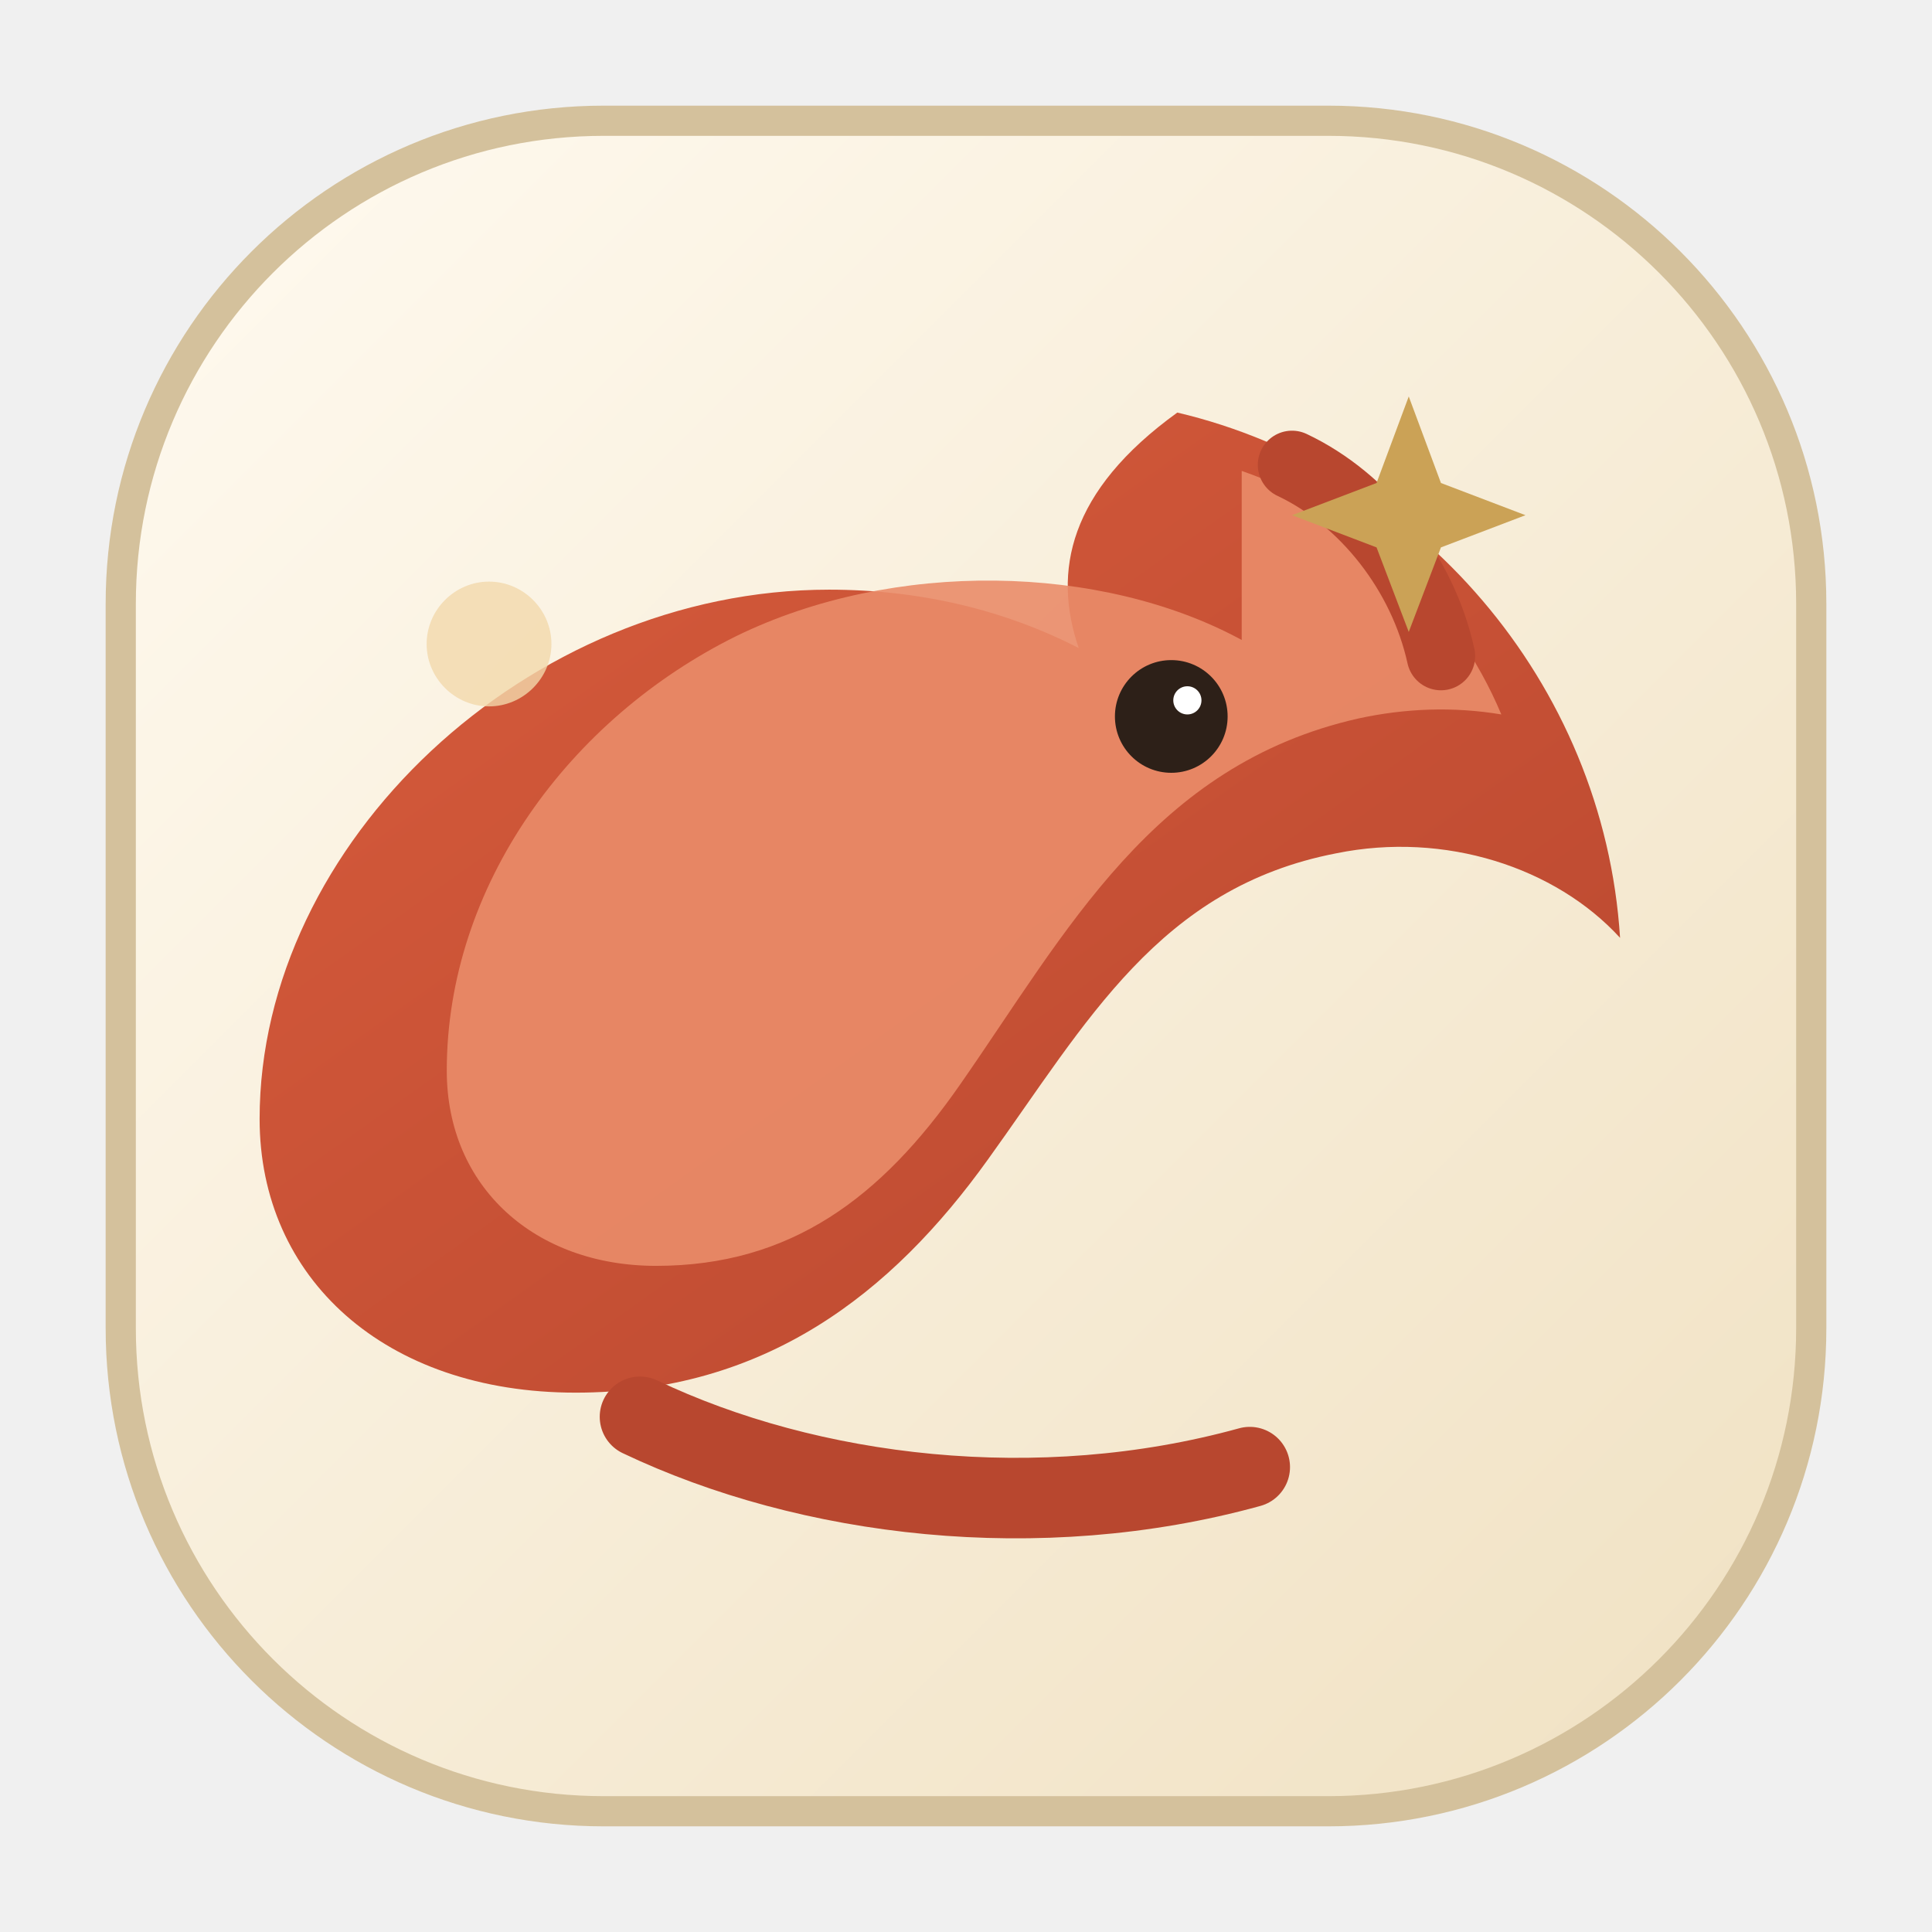
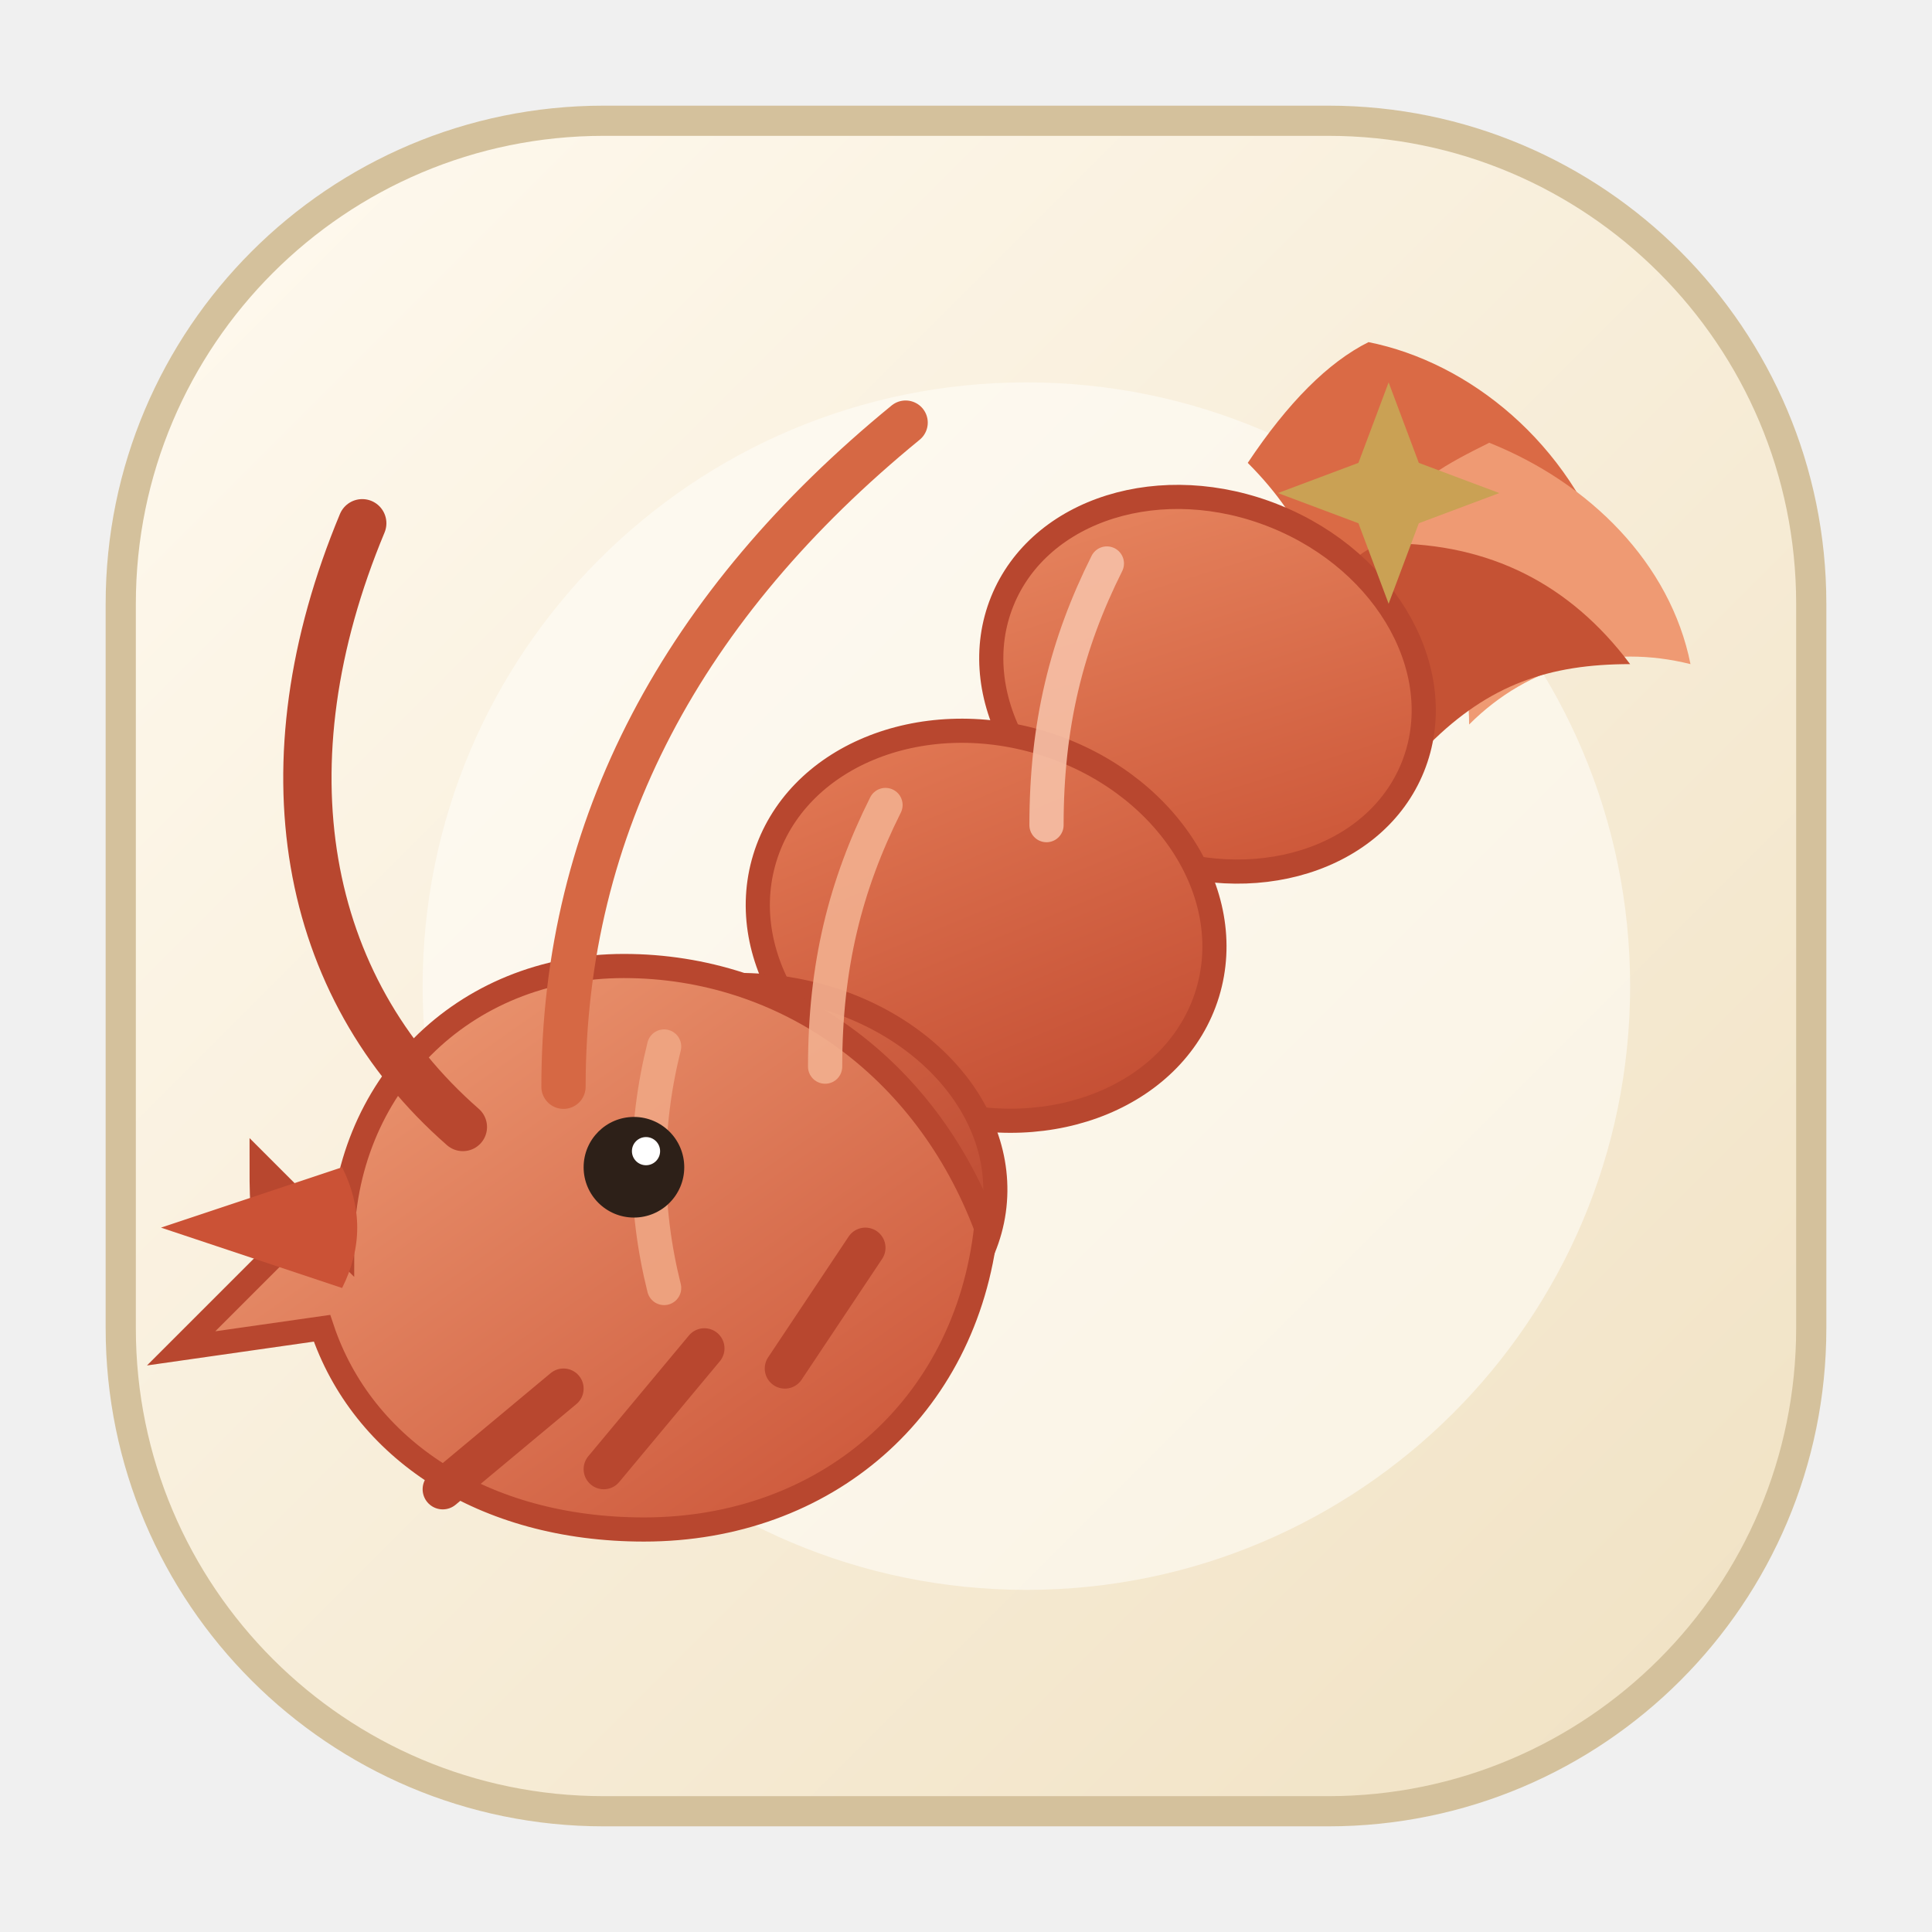
<svg xmlns="http://www.w3.org/2000/svg" viewBox="0 0 96 96" role="img" aria-labelledby="title desc">
  <defs>
-     <linearGradient id="shell" x1="0" y1="0" x2="1" y2="1">
-       <stop offset="0%" stop-color="#d85c3c" />
-       <stop offset="100%" stop-color="#b8472f" />
-     </linearGradient>
-     <linearGradient id="glow" x1="0" y1="0" x2="1" y2="1">
+     <linearGradient id="bg" x1="0" y1="0" x2="1" y2="1">
      <stop offset="0%" stop-color="#fffaf0" />
      <stop offset="100%" stop-color="#f0e1c2" />
    </linearGradient>
+     <linearGradient id="seg1" x1="0" y1="0" x2="1" y2="1">
+       <stop offset="0%" stop-color="#ea8b64" />
+       <stop offset="100%" stop-color="#c84f32" />
+     </linearGradient>
+     <linearGradient id="seg2" x1="0" y1="0" x2="1" y2="1">
+       <stop offset="0%" stop-color="#e67f59" />
+       <stop offset="100%" stop-color="#bf472e" />
+     </linearGradient>
+     <linearGradient id="seg3" x1="0" y1="0" x2="1" y2="1">
+       <stop offset="0%" stop-color="#de714d" />
+       <stop offset="100%" stop-color="#b5422d" />
+     </linearGradient>
+     <linearGradient id="head" x1="0" y1="0" x2="1" y2="1">
+       <stop offset="0%" stop-color="#f1a27b" />
+       <stop offset="100%" stop-color="#c95034" />
+     </linearGradient>
  </defs>
-   <rect x="6" y="6" width="84" height="84" rx="24" fill="url(#glow)" stroke="#d4c19c" stroke-width="1.5" />
-   <path d="M58.5 20.5c11.9 2.8 21.2 13.4 22 26.1-3.2-3.5-8.7-5.3-14.1-4.2-8.8 1.7-12.4 8.4-17.3 15.2-4.8 6.7-11.1 11.6-20.5 11.6-9.5 0-15.7-5.7-15.7-13.6 0-13.7 13.3-26.3 28.3-26.3 4.5 0 8.7 1 12.4 2.9-1.3-3.8-0.5-7.8 4.9-11.7Z" fill="url(#shell)" />
-   <path d="M61.7 31.8c-7-3.8-17.3-4-25.1-.2-8.3 4.1-14.4 12.4-14.4 21.6 0 5.8 4.4 9.7 10.4 9.7 6.7 0 11.2-3.4 15.1-9 5.3-7.6 9.6-15.9 19.8-18.2 2.3-.5 4.7-.6 7.1-.2-2.3-5.5-7.1-10.1-12.9-12.1Z" fill="#ea8c69" opacity="0.9" />
-   <path d="M64.2 23.1c3.6 1.7 6.5 5.4 7.4 9.5" fill="none" stroke="#b8472f" stroke-linecap="round" stroke-width="3.4" />
-   <circle cx="58.2" cy="35.6" r="2.8" fill="#2d2018" />
-   <circle cx="59" cy="34.8" r="0.7" fill="#fff" />
-   <path d="M31.8 70.4c8.4 4 19.8 5.4 30.3 2.5" fill="none" stroke="#b8472f" stroke-linecap="round" stroke-width="4" />
-   <path d="M70 19.7l1.6 4.3 4.2 1.6-4.2 1.6-1.6 4.2-1.6-4.2-4.2-1.6 4.2-1.6 1.6-4.3Z" fill="#cba256" />
-   <path d="M24.3 28.9c1.7 0 3.1 1.4 3.1 3.1 0 1.7-1.4 3.1-3.1 3.1-1.7 0-3.1-1.4-3.1-3.1 0-1.7 1.4-3.1 3.1-3.1Z" fill="#f2d8ab" opacity="0.8" />
+   <rect x="6" y="6" width="84" height="84" rx="24" fill="url(#bg)" stroke="#d4c19c" stroke-width="1.5" />
+   <circle cx="51" cy="49" r="30" fill="#fffdf8" opacity="0.58" />
+   <g transform="translate(0 1)">
+     <path d="M68 16c5 1 10 5 12 11-5-1-9 1-13 5-1-4-2-7-5-10 2-3 4-5 6-6Z" fill="#da6a45" />
+     <path d="M74 21c5 2 9 6 10 11-4-1-8 0-11 3 0-4-2-7-4-10 1-2 3-3 5-4Z" fill="#ef9a73" />
+     <path d="M69 26c5 0 9 2 12 6-4 0-7 1-10 4-1-3-3-6-5-8 1-1 2-2 3-2Z" fill="#c55234" />
+     <ellipse cx="60" cy="33" rx="11" ry="9" transform="rotate(22 60 33)" fill="url(#seg1)" stroke="#b8472f" stroke-width="1.2" />
+     <ellipse cx="49" cy="45" rx="11.5" ry="9.5" transform="rotate(17 49 45)" fill="url(#seg2)" stroke="#b8472f" stroke-width="1.2" />
+     <ellipse cx="37.5" cy="57.5" rx="12" ry="9.5" transform="rotate(8 37.5 57.5)" fill="url(#seg3)" stroke="#b8472f" stroke-width="1.2" />
+     <path d="M17 61c0-8 6-14 14-14 8 0 15 5 18 13-1 9-8 15-17 15-8 0-14-4-16-10l-7 1 5-5c-1-1-1-2-1-4Z" fill="url(#head)" stroke="#b8472f" stroke-width="1.2" />
+     <path d="M17 57 8 60 17 63c1-2 1-4 0-6Z" fill="#cb5236" />
+     <path d="M23 55C15 48 13 37 18 25" fill="none" stroke="#b8472f" stroke-linecap="round" stroke-width="2.4" />
+     <path d="M28 53C28 40 34 29 45 20" fill="none" stroke="#d66844" stroke-linecap="round" stroke-width="2.2" />
+     <path d="M55 27c-2 4-3 8-3 13" fill="none" stroke="#f6c0a6" stroke-linecap="round" stroke-width="1.7" opacity="0.9" />
+     <path d="M44 39c-2 4-3 8-3 13" fill="none" stroke="#f3b190" stroke-linecap="round" stroke-width="1.7" opacity="0.88" />
+     <path d="M33 51c-1 4-1 8 0 12" fill="none" stroke="#f0a885" stroke-linecap="round" stroke-width="1.7" opacity="0.86" />
+     <path d="M28 68l-6 5" fill="none" stroke="#b8472f" stroke-linecap="round" stroke-width="2" />
+     <path d="M35 66l-5 6" fill="none" stroke="#b8472f" stroke-linecap="round" stroke-width="2" />
+     <path d="M43 61l-4 6" fill="none" stroke="#b8472f" stroke-linecap="round" stroke-width="2" />
+     <circle cx="31.5" cy="57" r="2.5" fill="#2d2018" />
+     <circle cx="32.1" cy="56.2" r="0.7" fill="#fff" />
+     <path d="M69 18l1.5 4 4 1.5-4 1.5-1.5 4-1.5-4-4-1.5 4-1.5 1.5-4Z" fill="#caa154" />
+   </g>
</svg>
